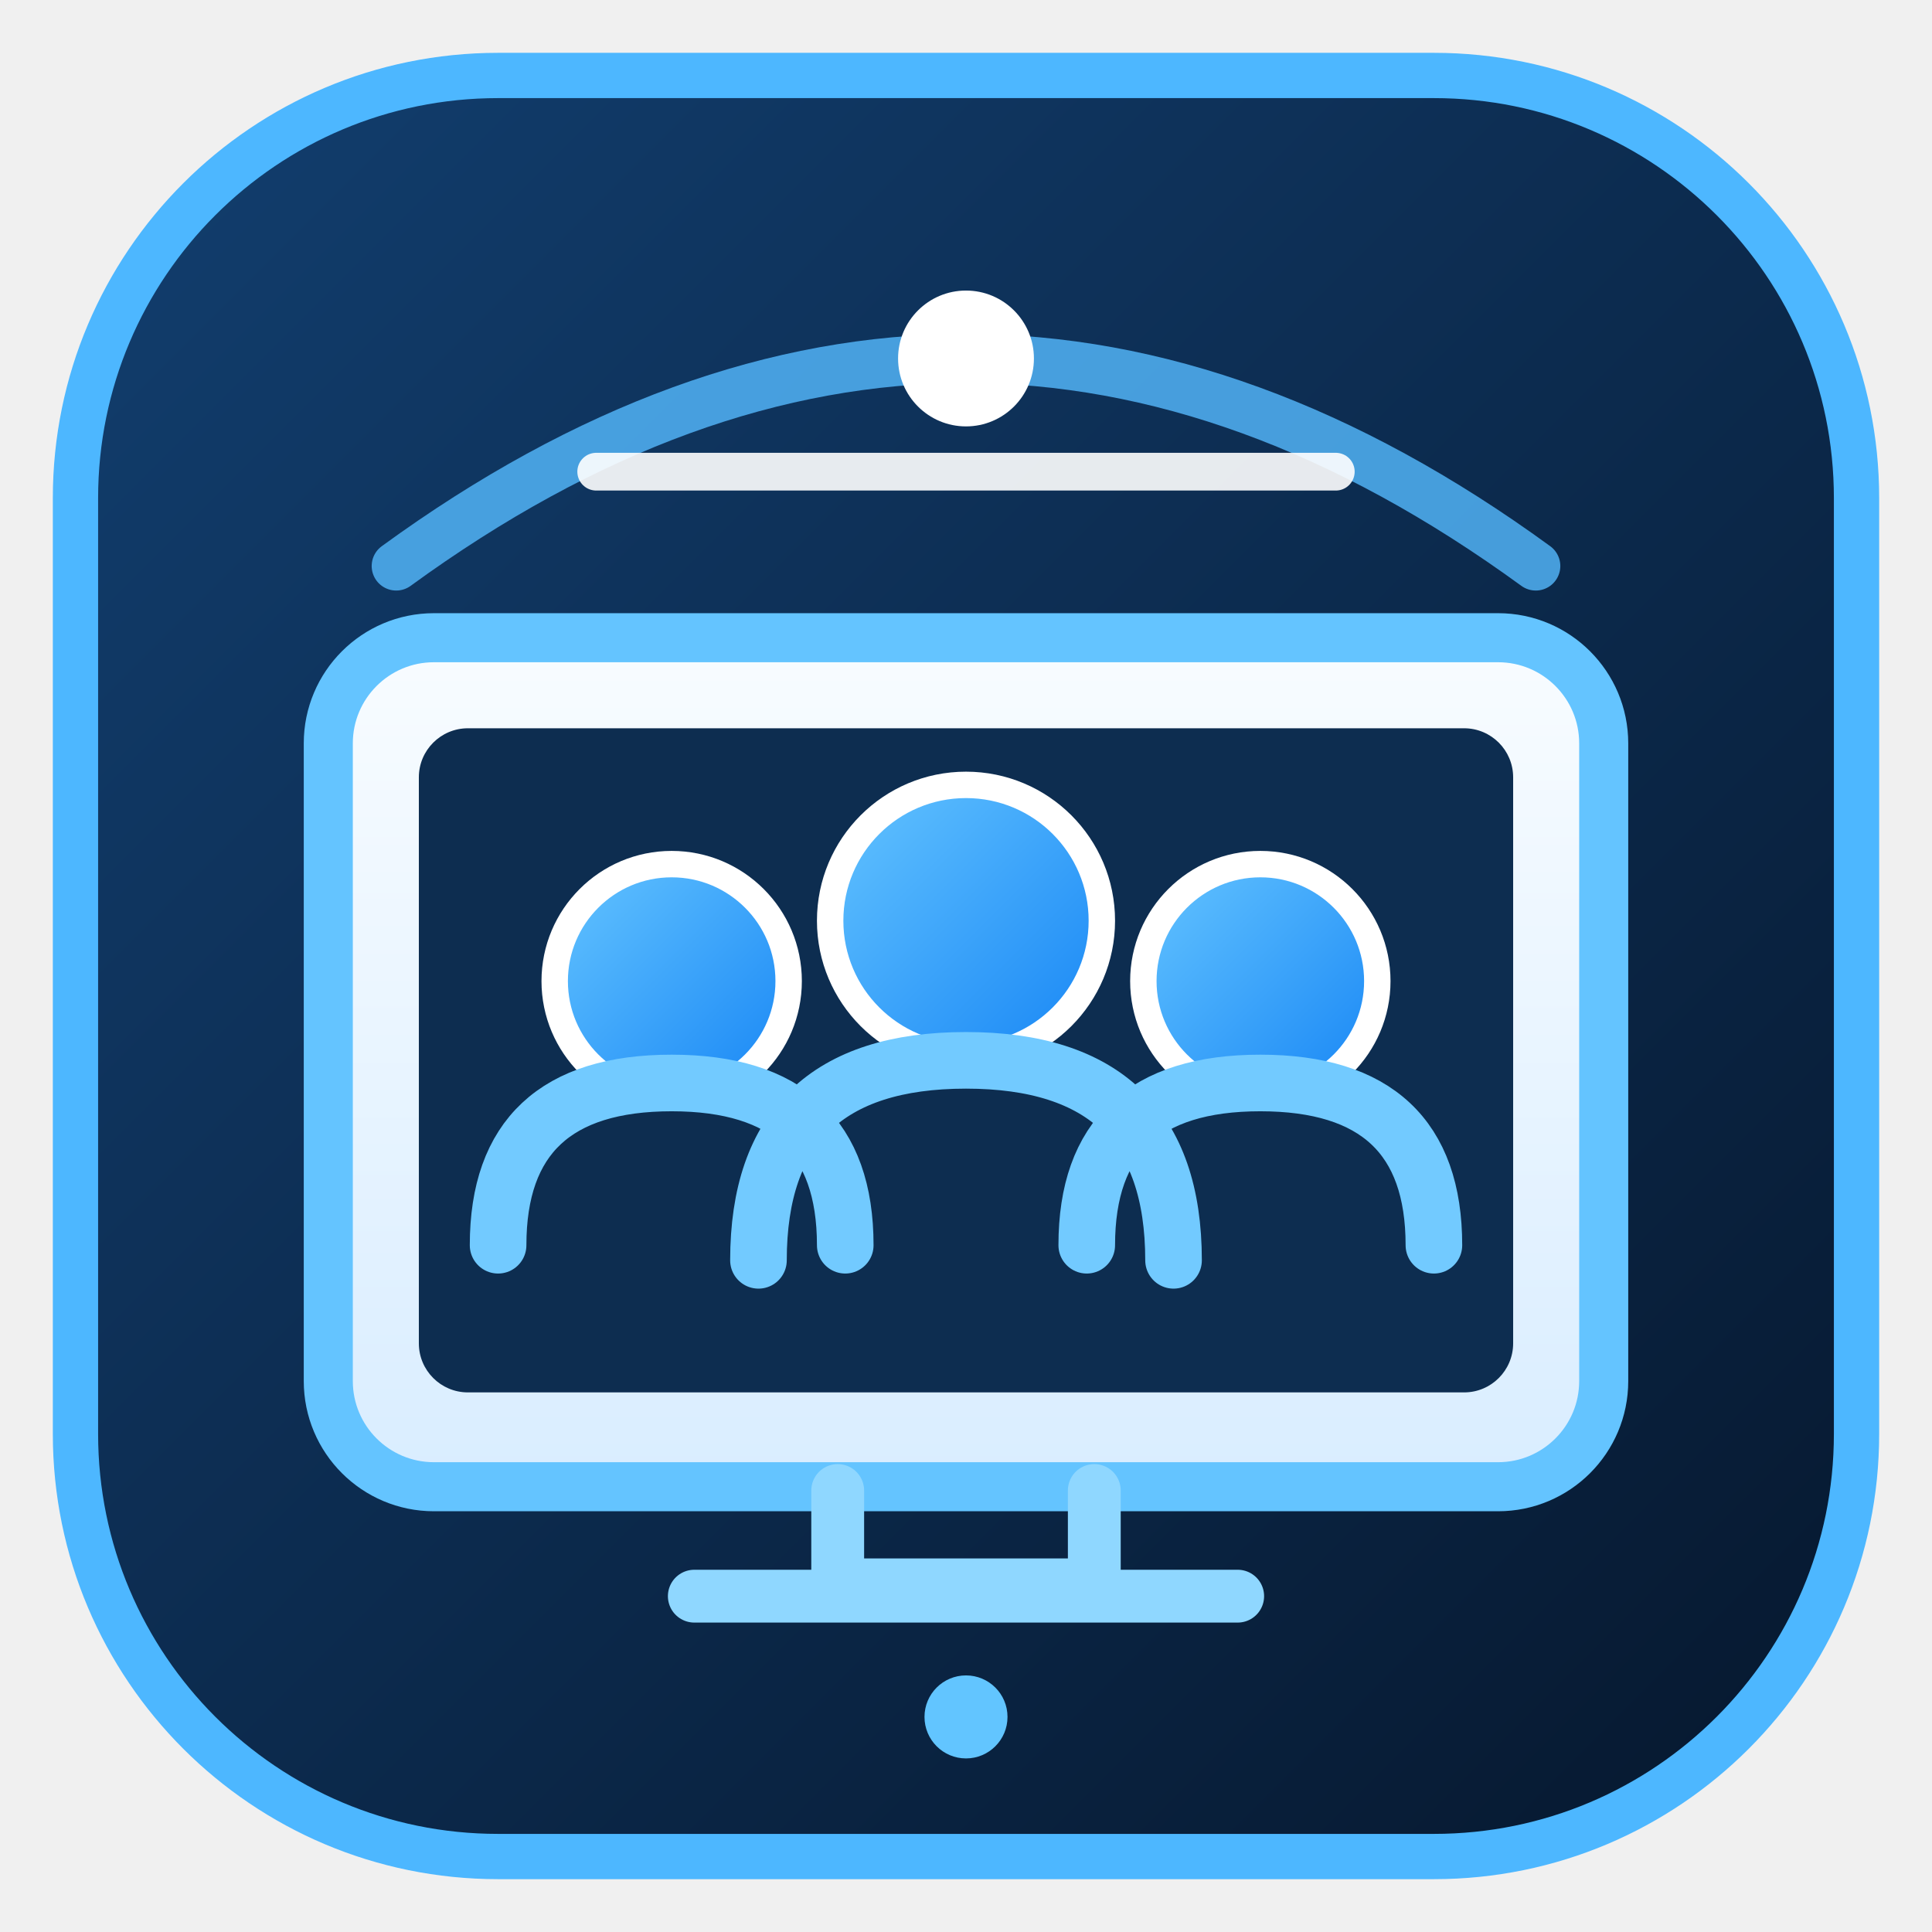
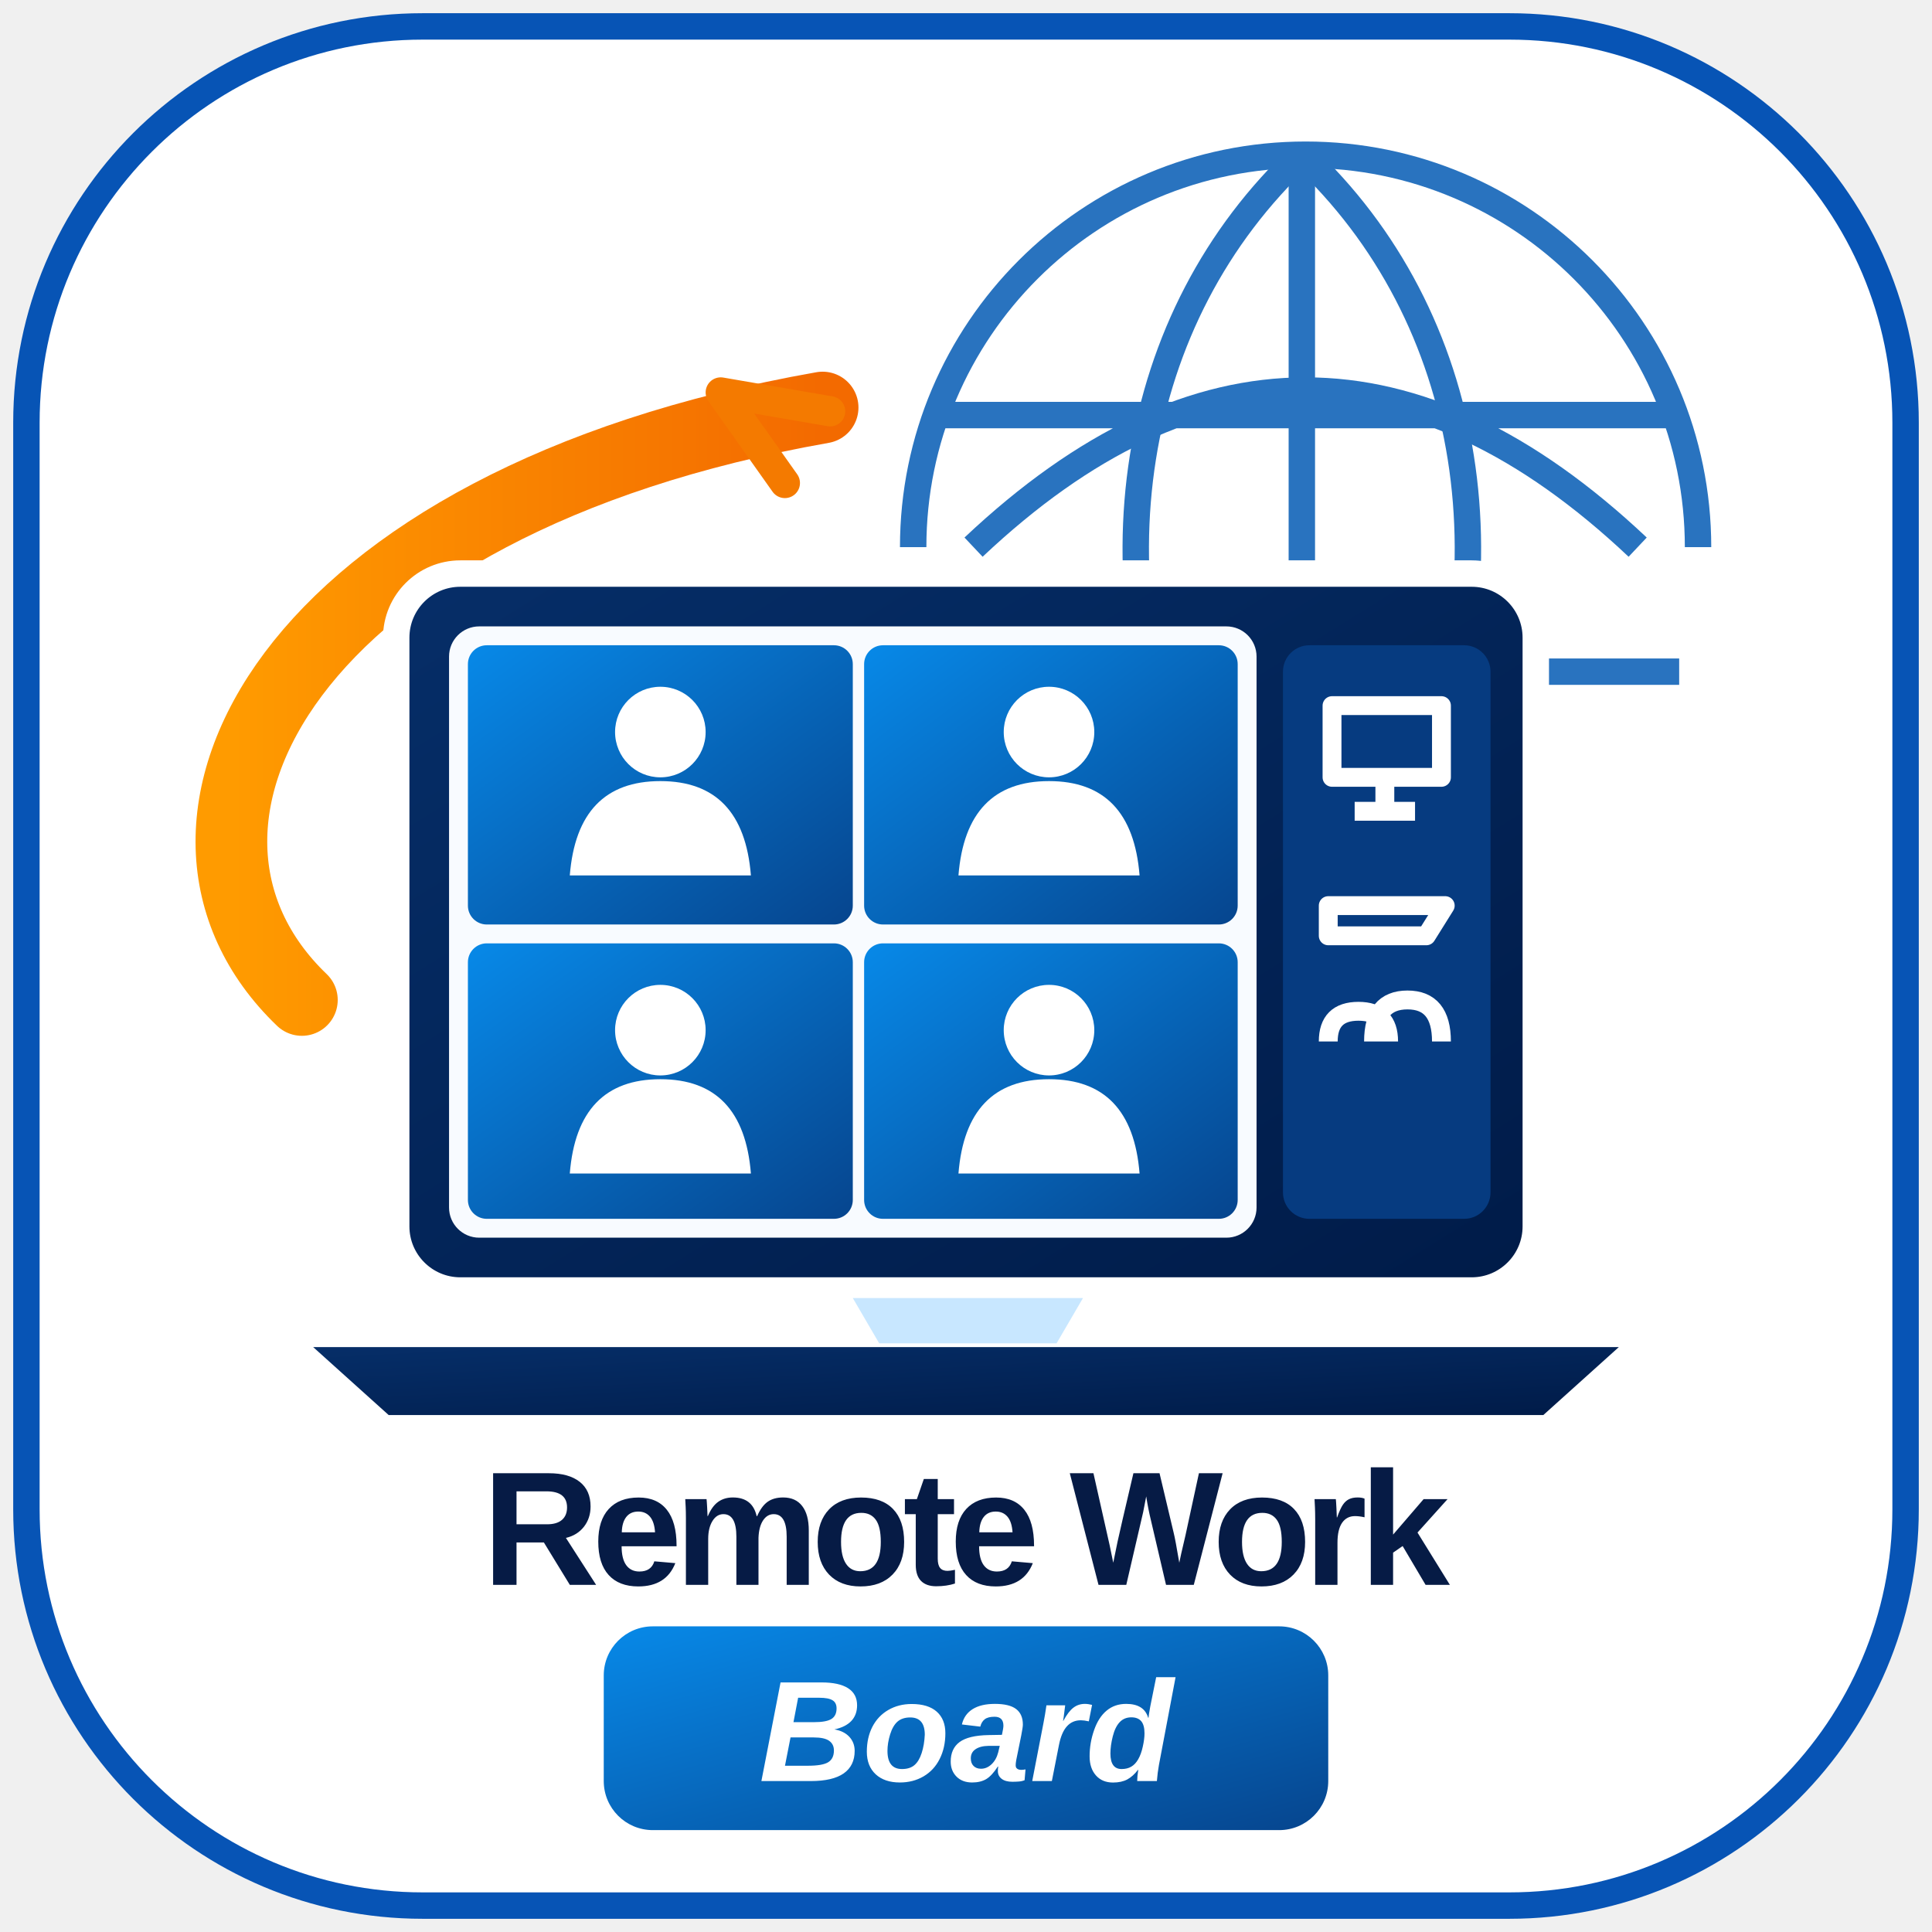
- <svg xmlns="http://www.w3.org/2000/svg" viewBox="0 0 512 512">
+ <svg xmlns="http://www.w3.org/2000/svg" viewBox="0 0 512 512" role="img" aria-labelledby="title desc">
  <defs>
-     <linearGradient id="bg" x2="1" y2="1">
-       <stop stop-color="#123f70" />
-       <stop offset="1" stop-color="#06172d" />
+     <linearGradient id="navy" x1="0" y1="0" x2="1" y2="1">
+       <stop stop-color="#062e68" />
+       <stop offset="1" stop-color="#001b48" />
    </linearGradient>
-     <linearGradient id="screen" x2="0" y2="1">
-       <stop stop-color="#f8fcff" />
-       <stop offset="1" stop-color="#d9edff" />
+     <linearGradient id="blue" x1="0" y1="0" x2="1" y2="1">
+       <stop stop-color="#0789e8" />
+       <stop offset="1" stop-color="#06458e" />
    </linearGradient>
-     <linearGradient id="blue" x2="1" y2="1">
-       <stop stop-color="#65c5ff" />
-       <stop offset="1" stop-color="#1685f5" />
+     <linearGradient id="orange" x1="0" y1="0" x2="1" y2="0">
+       <stop stop-color="#ff9b00" />
+       <stop offset="1" stop-color="#f36a00" />
    </linearGradient>
  </defs>
-   <rect x="20" y="20" width="472" height="472" rx="112" fill="url(#bg)" stroke="#4db7ff" stroke-width="12" />
-   <path d="M105 150 Q256 40 407 150" fill="none" stroke="#55baff" stroke-width="13" stroke-linecap="round" opacity=".8" />
-   <circle cx="256" cy="95" r="18" fill="#fff" />
-   <rect x="87" y="169" width="338" height="225" rx="28" fill="url(#screen)" stroke="#64c4ff" stroke-width="13" />
-   <rect x="111" y="193" width="290" height="176" rx="13" fill="#0d2d50" />
-   <path d="M222 395v25h68v-25M184 423h144" fill="none" stroke="#8fd7ff" stroke-width="14" stroke-linecap="round" />
-   <g fill="url(#blue)" stroke="#fff" stroke-width="7">
-     <circle cx="178" cy="260" r="31" />
-     <circle cx="256" cy="244" r="36" />
-     <circle cx="334" cy="260" r="31" />
+   <rect x="7" y="7" width="498" height="498" rx="105" fill="#fff" stroke="#0754b5" stroke-width="7" />
+   <g fill="none" stroke="#1264b8" stroke-width="7" opacity=".9">
+     <path d="M242 145a104 104 0 0 1 208 0M258 145q88-83 176 0M345 43v205M248 110h196M255 178h190" />
+     <path d="M345 41c-46 43-57 112-28 177M345 41c46 43 57 112 28 177" />
  </g>
-   <path d="M132 330q0-43 46-43t46 43M201 334q0-53 55-53t55 53M288 330q0-43 46-43t46 43" fill="none" stroke="#72caff" stroke-width="15" stroke-linecap="round" />
-   <path d="M158 125h196" stroke="#fff" stroke-width="10" stroke-linecap="round" opacity=".9" />
-   <circle cx="256" cy="455" r="11" fill="#62c5ff" />
+   <path d="M80 265C32 219 76 133 218 108" fill="none" stroke="url(#orange)" stroke-width="19" stroke-linecap="round" />
+   <path d="M220 109l-29-5 17 24" fill="none" stroke="#f47a00" stroke-width="8" stroke-linecap="round" stroke-linejoin="round" />
+   <rect x="105" y="152" width="302" height="190" rx="17" fill="url(#navy)" stroke="#fff" stroke-width="7" />
+   <rect x="119" y="166" width="214" height="162" rx="8" fill="#f8fbff" />
+   <g>
+     <rect x="124" y="171" width="102" height="74" rx="5" fill="url(#blue)" />
+     <rect x="229" y="171" width="99" height="74" rx="5" fill="url(#blue)" />
+     <rect x="124" y="250" width="102" height="73" rx="5" fill="url(#blue)" />
+     <rect x="229" y="250" width="99" height="73" rx="5" fill="url(#blue)" />
+     <g fill="#fff">
+       <circle cx="175" cy="194" r="12" />
+       <path d="M151 232q2-25 24-25t24 25z" />
+       <circle cx="278" cy="194" r="12" />
+       <path d="M254 232q2-25 24-25t24 25z" />
+       <circle cx="175" cy="273" r="12" />
+       <path d="M151 311q2-25 24-25t24 25z" />
+       <circle cx="278" cy="273" r="12" />
+       <path d="M254 311q2-25 24-25t24 25z" />
+     </g>
+   </g>
+   <rect x="340" y="171" width="55" height="152" rx="7" fill="#063b80" />
+   <g fill="none" stroke="#fff" stroke-width="5" stroke-linejoin="round">
+     <path d="M353 187h29v19h-29zM367 206v9m-8 0h16M352 240h31l-5 8h-26zM352 276q0-8 8-8t8 8m-4 0q0-11 9-11t9 11" />
+   </g>
+   <path d="M226 344h61l-7 12h-47z" fill="#c8e7ff" />
+   <path d="M83 357h346l-20 18H103z" fill="url(#navy)" />
+   <text x="256" y="420" text-anchor="middle" font-family="Arial,Helvetica,sans-serif" font-size="43" font-weight="900" letter-spacing="-2" fill="#061b45">Remote Work</text>
+   <rect x="160" y="431" width="192" height="54" rx="13" fill="url(#blue)" />
+   <text x="256" y="472" text-anchor="middle" font-family="Arial,Helvetica,sans-serif" font-size="38" font-weight="800" font-style="italic" fill="#fff">Board</text>
+   <path d="M80 457h62m228 0h62" stroke="url(#orange)" stroke-width="8" stroke-linecap="round" />
</svg>
